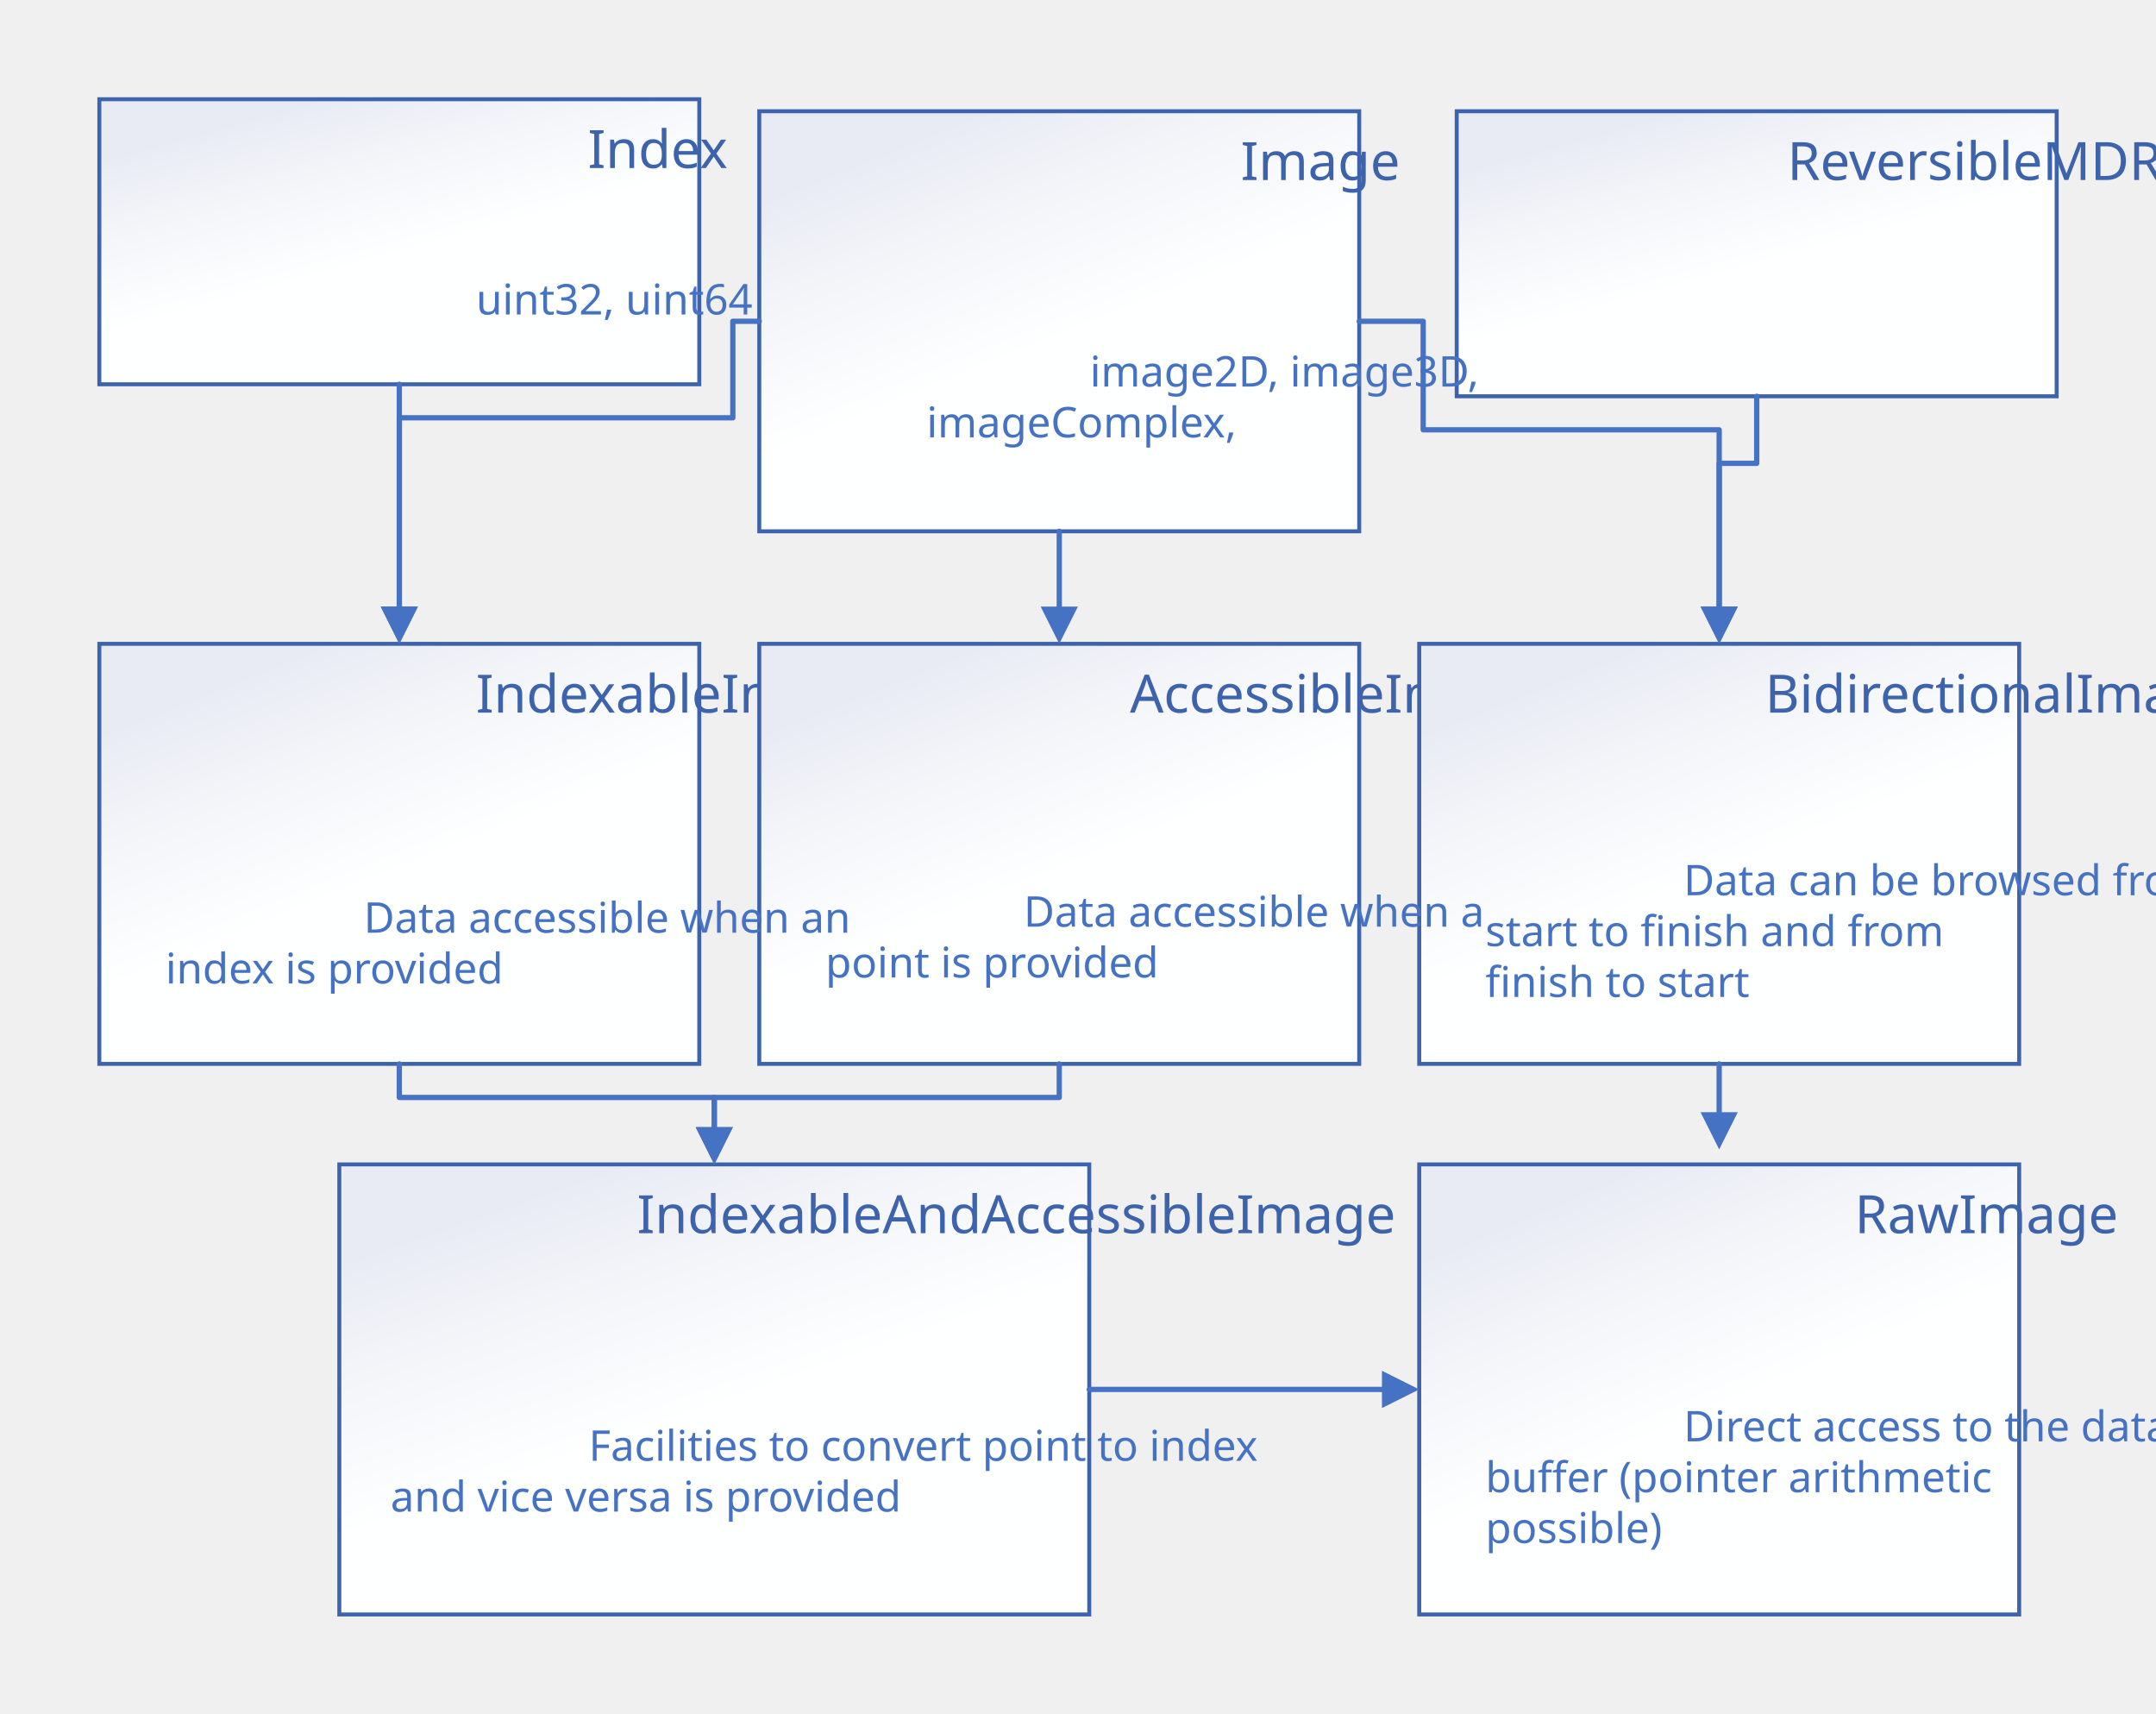
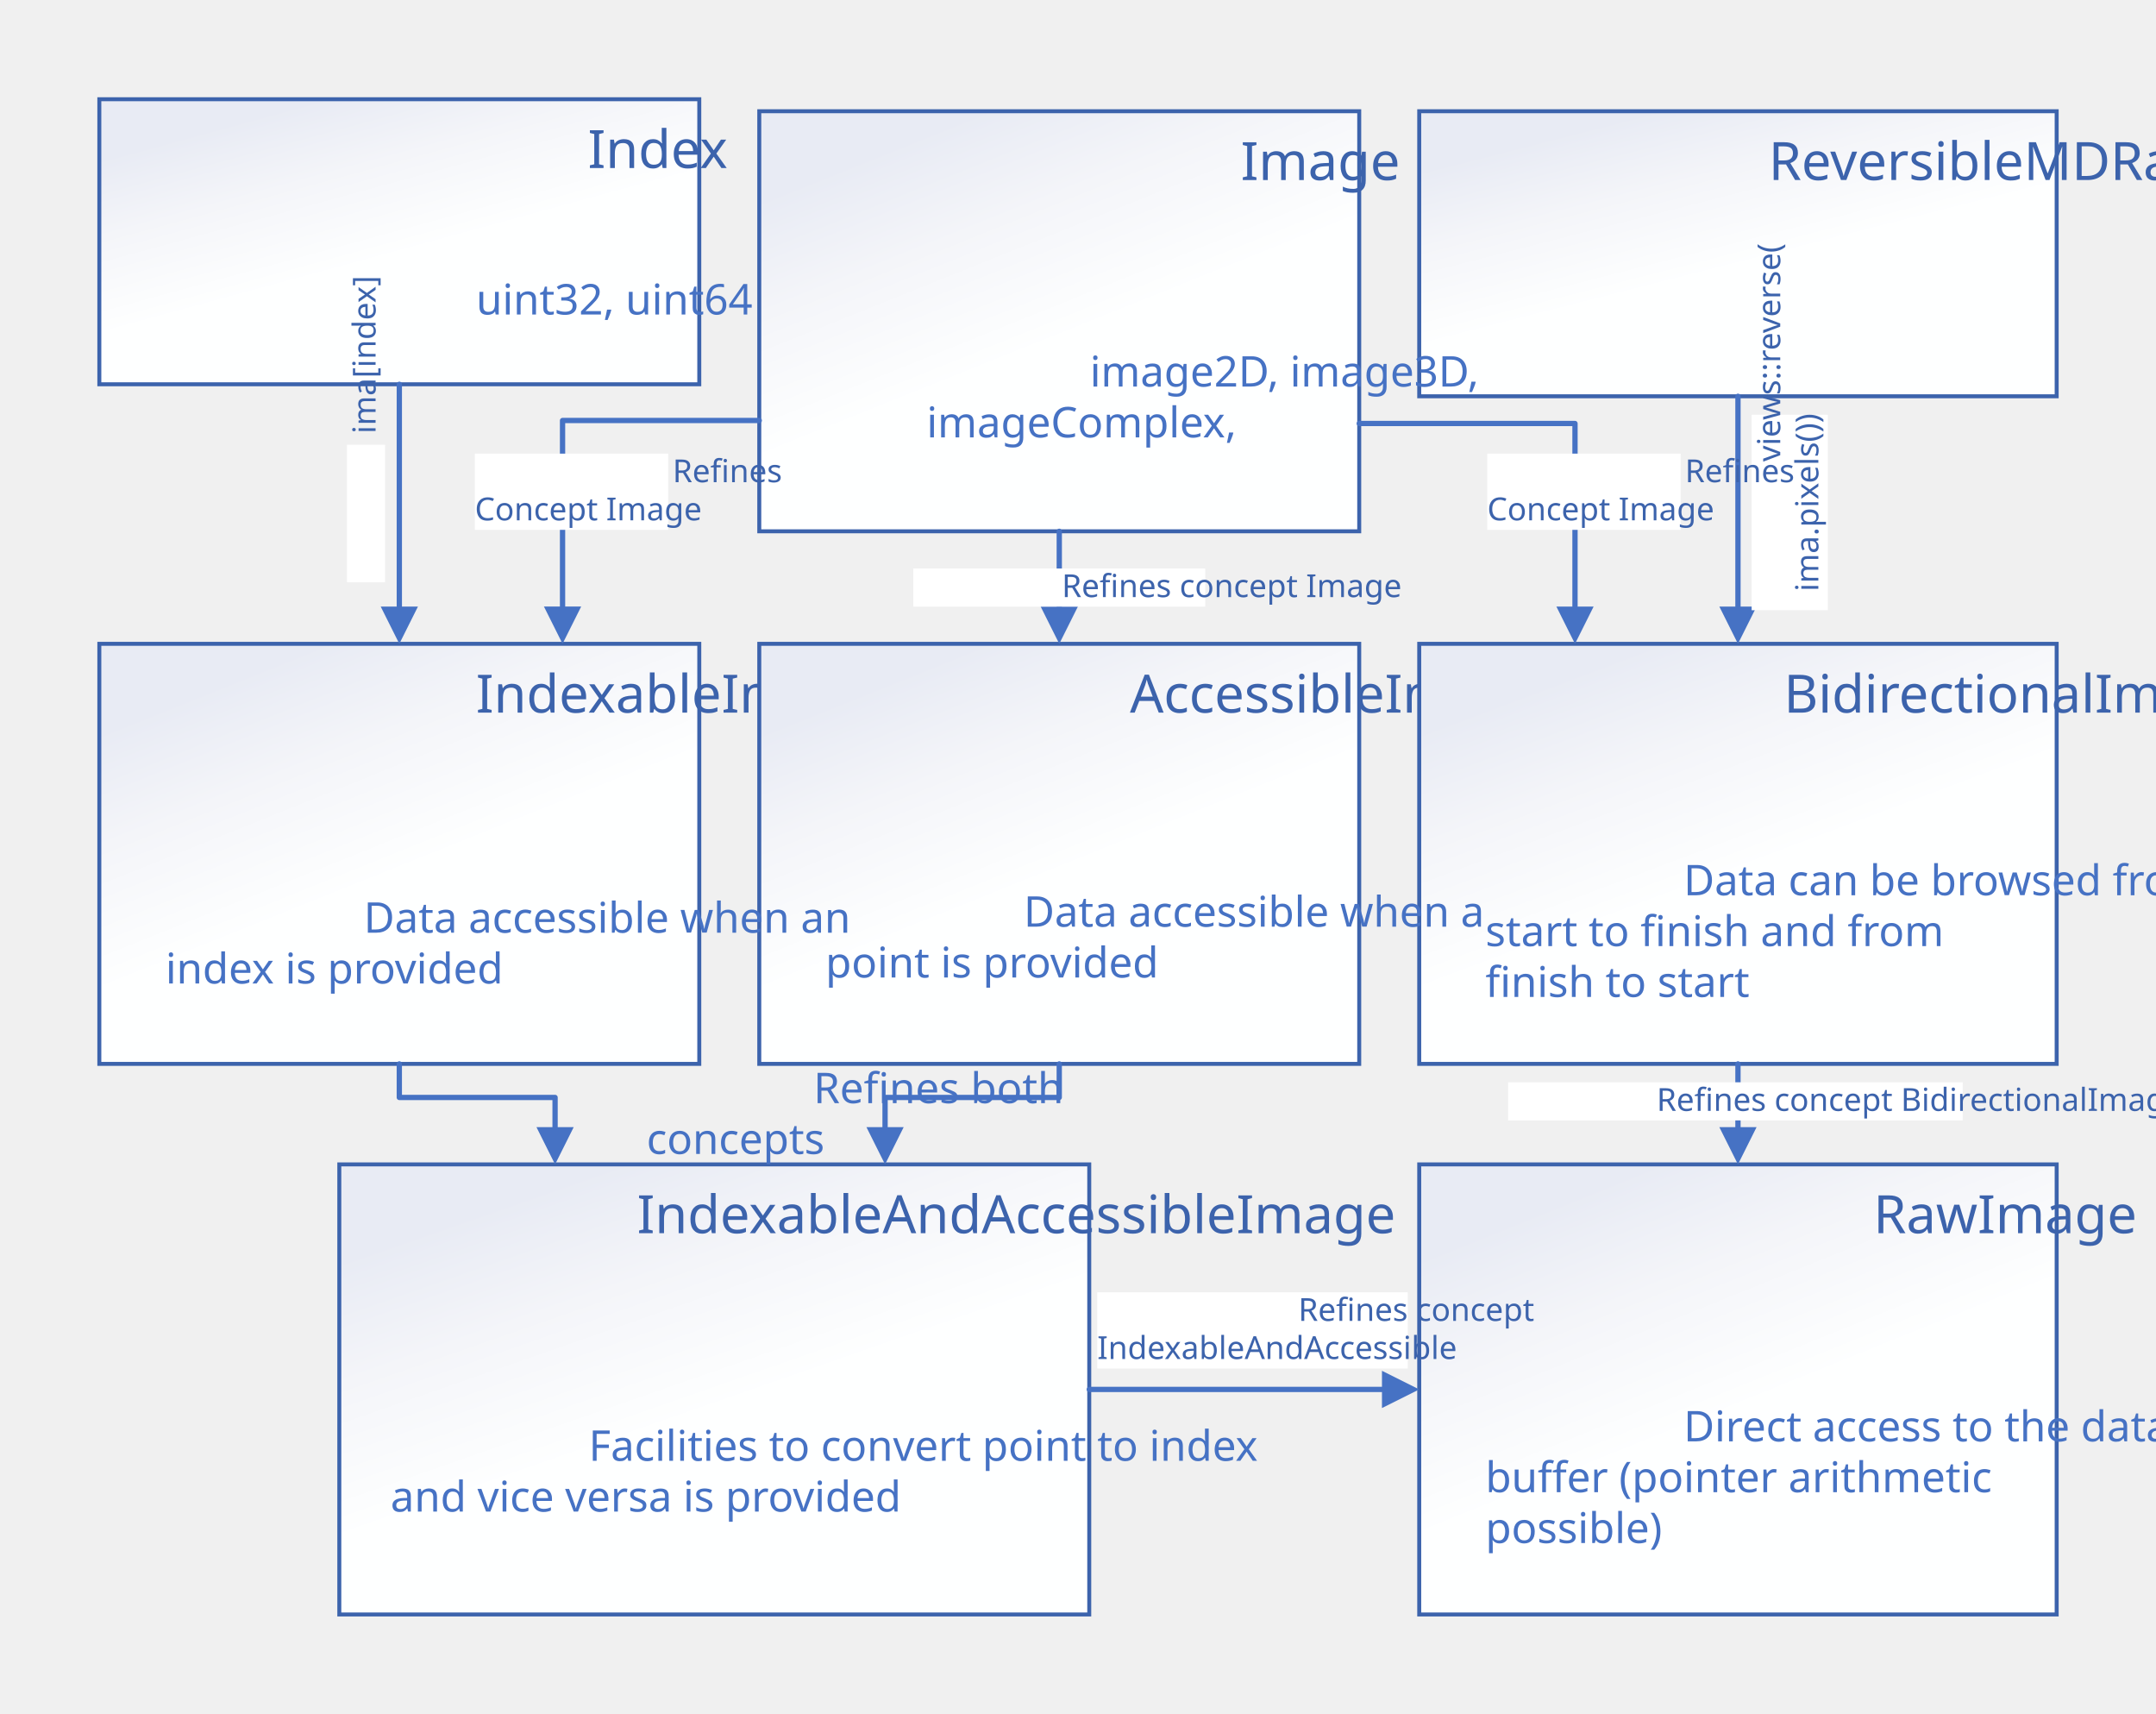
- <svg xmlns="http://www.w3.org/2000/svg" xmlns:ns1="http://schemas.microsoft.com/visio/2003/SVGExtensions/" xmlns:xlink="http://www.w3.org/1999/xlink" width="5.659in" height="4.497in" viewBox="0 0 407.421 323.799" xml:space="preserve" color-interpolation-filters="sRGB" class="st8">
+ <svg xmlns="http://www.w3.org/2000/svg" xmlns:ns1="http://schemas.microsoft.com/visio/2003/SVGExtensions/" xmlns:xlink="http://www.w3.org/1999/xlink" width="5.659in" height="4.497in" viewBox="0 0 407.421 323.799" xml:space="preserve" color-interpolation-filters="sRGB" class="st10">
  <ns1:documentProperties ns1:langID="1036" ns1:metric="true" ns1:viewMarkup="false">
    <ns1:userDefs>
      <ns1:ud ns1:nameU="msvSubprocessMaster" ns1:prompt="" ns1:val="VT4(Rectangle)" />
      <ns1:ud ns1:nameU="msvNoAutoConnect" ns1:val="VT0(1):26" />
    </ns1:userDefs>
  </ns1:documentProperties>
  <style type="text/css">
	
		.st1 {fill:url(#grad0-4);stroke:#3c63ac;stroke-width:0.75}
		.st2 {fill:#3c63ac;font-family:Calibri;font-size:0.833em}
		.st3 {fill:none;stroke:none;stroke-width:0.25}
		.st4 {fill:#4672c4;font-family:Calibri;font-size:0.667em}
		.st5 {font-size:1em}
		.st6 {marker-end:url(#mrkr4-46);stroke:#4672c4;stroke-linecap:round;stroke-linejoin:round;stroke-width:1}
		.st7 {fill:#4672c4;fill-opacity:1;stroke:#4672c4;stroke-opacity:1;stroke-width:0.284}
- 		.st8 {fill:none;fill-rule:evenodd;font-size:12px;overflow:visible;stroke-linecap:square;stroke-miterlimit:3}
+ 		.st8 {fill:#ffffff;stroke:none;stroke-linecap:butt;stroke-width:7.2}
+ 		.st9 {fill:#3c63ac;font-family:Calibri;font-size:0.5em}
+ 		.st10 {fill:none;fill-rule:evenodd;font-size:12px;overflow:visible;stroke-linecap:square;stroke-miterlimit:3}
	
	</style>
  <defs id="Patterns_And_Gradients">
    <linearGradient id="grad0-4" x1="0" y1="0" x2="1" y2="0" gradientTransform="rotate(60 0.5 0.5)">
      <stop offset="0" stop-color="#e8ebf4" stop-opacity="1" />
      <stop offset="0.24" stop-color="#f4f5f9" stop-opacity="1" />
      <stop offset="0.54" stop-color="#feffff" stop-opacity="1" />
    </linearGradient>
  </defs>
  <defs id="Markers">
    <g id="lend4">
      <path d="M 2 1 L 0 0 L 2 -1 L 2 1 " style="stroke:none" />
    </g>
    <marker id="mrkr4-46" class="st7" ns1:arrowType="4" ns1:arrowSize="2" ns1:setback="7.04" refX="-7.04" orient="auto" markerUnits="strokeWidth" overflow="visible">
      <use xlink:href="#lend4" transform="scale(-3.52,-3.52) " />
    </marker>
  </defs>
  <g ns1:mID="0" ns1:index="1" ns1:groupContext="foregroundPage">
    <ns1:userDefs>
      <ns1:ud ns1:nameU="msvThemeOrder" ns1:val="VT0(0):26" />
    </ns1:userDefs>
    <ns1:pageProperties ns1:drawingScale="0.0393701" ns1:pageScale="0.0393701" ns1:drawingUnits="24" ns1:shadowOffsetX="8.50394" ns1:shadowOffsetY="-8.50394" />
    <ns1:layer ns1:name="Lien" ns1:index="0" />
    <g id="shape5-1" ns1:mID="5" ns1:groupContext="shape" transform="translate(18.75,-251.191)">
      <ns1:userDefs>
        <ns1:ud ns1:nameU="visVersion" ns1:val="VT0(15):26" />
        <ns1:ud ns1:nameU="visMasterStencil" ns1:prompt="" ns1:val="VT4(Basic_M.vssx)" />
      </ns1:userDefs>
      <ns1:textBlock ns1:margins="rect(4,4,4,4)" ns1:tabSpace="42.5197" ns1:verticalAlign="0" />
      <ns1:textRect cx="56.693" cy="296.87" width="113.39" height="53.858" />
      <rect x="0" y="269.941" width="113.386" height="53.858" class="st1" />
      <text x="45.53" y="282.94" class="st2" ns1:langID="1036">
        <ns1:paragraph ns1:horizAlign="1" />
        <ns1:tabList />Index</text>
    </g>
    <g id="shape6-6" ns1:mID="6" ns1:groupContext="shape" transform="translate(25.8366,-256.86)">
      <ns1:textBlock ns1:margins="rect(4,4,4,4)" ns1:tabSpace="42.5197" />
      <ns1:textRect cx="49.606" cy="313.878" width="99.22" height="19.843" />
      <rect x="0" y="303.957" width="99.213" height="19.843" class="st3" />
      <text x="26.67" y="316.28" class="st4" ns1:langID="1036">
        <ns1:paragraph ns1:horizAlign="1" />
        <ns1:tabList />uint32, uint64</text>
    </g>
    <g id="shape7-9" ns1:mID="7" ns1:groupContext="shape" transform="translate(143.474,-223.411)">
      <ns1:userDefs>
        <ns1:ud ns1:nameU="visVersion" ns1:val="VT0(15):26" />
        <ns1:ud ns1:nameU="visMasterStencil" ns1:prompt="" ns1:val="VT4(Basic_M.vssx)" />
      </ns1:userDefs>
      <ns1:textBlock ns1:margins="rect(4,4,4,4)" ns1:tabSpace="42.5197" ns1:verticalAlign="0" />
      <ns1:textRect cx="56.693" cy="284.114" width="113.39" height="79.37" />
      <rect x="0" y="244.429" width="113.386" height="79.37" class="st1" />
      <text x="44.2" y="257.43" class="st2" ns1:langID="1036">
        <ns1:paragraph ns1:horizAlign="1" />
        <ns1:tabList />Image</text>
    </g>
    <g id="shape20-13" ns1:mID="20" ns1:groupContext="shape" transform="translate(18.75,-122.781)">
      <ns1:userDefs>
        <ns1:ud ns1:nameU="visVersion" ns1:val="VT0(15):26" />
        <ns1:ud ns1:nameU="visMasterStencil" ns1:prompt="" ns1:val="VT4(Basic_M.vssx)" />
      </ns1:userDefs>
      <ns1:textBlock ns1:margins="rect(4,4,4,4)" ns1:tabSpace="42.5197" ns1:verticalAlign="0" />
      <ns1:textRect cx="56.693" cy="284.114" width="113.39" height="79.37" />
      <rect x="0" y="244.429" width="113.386" height="79.37" class="st1" />
      <text x="24.38" y="257.43" class="st2" ns1:langID="1036">
        <ns1:paragraph ns1:horizAlign="1" />
        <ns1:tabList />IndexableImage</text>
    </g>
    <g id="shape22-17" ns1:mID="22" ns1:groupContext="shape" transform="translate(143.474,-122.781)">
      <ns1:userDefs>
        <ns1:ud ns1:nameU="visVersion" ns1:val="VT0(15):26" />
        <ns1:ud ns1:nameU="visMasterStencil" ns1:prompt="" ns1:val="VT4(Basic_M.vssx)" />
      </ns1:userDefs>
      <ns1:textBlock ns1:margins="rect(4,4,4,4)" ns1:tabSpace="42.5197" ns1:verticalAlign="0" />
      <ns1:textRect cx="56.693" cy="284.114" width="113.39" height="79.37" />
      <rect x="0" y="244.429" width="113.386" height="79.37" class="st1" />
      <text x="23.27" y="257.43" class="st2" ns1:langID="1036">
        <ns1:paragraph ns1:horizAlign="1" />
        <ns1:tabList />AccessibleImage</text>
    </g>
    <g id="shape23-21" ns1:mID="23" ns1:groupContext="shape" transform="translate(268.199,-122.781)">
      <ns1:userDefs>
        <ns1:ud ns1:nameU="visVersion" ns1:val="VT0(15):26" />
        <ns1:ud ns1:nameU="visMasterStencil" ns1:prompt="" ns1:val="VT4(Basic_M.vssx)" />
      </ns1:userDefs>
      <ns1:textBlock ns1:margins="rect(4,4,4,4)" ns1:tabSpace="42.5197" ns1:verticalAlign="0" />
-       <ns1:textRect cx="56.693" cy="284.114" width="113.39" height="79.37" />
-       <rect x="0" y="244.429" width="113.386" height="79.37" class="st1" />
-       <text x="18.59" y="257.43" class="st2" ns1:langID="1036">
+       <ns1:textRect cx="60.236" cy="284.114" width="120.48" height="79.37" />
+       <rect x="0" y="244.429" width="120.472" height="79.37" class="st1" />
+       <text x="22.13" y="257.43" class="st2" ns1:langID="1036">
        <ns1:paragraph ns1:horizAlign="1" />
        <ns1:tabList />BidirectionalImage</text>
    </g>
    <g id="shape24-25" ns1:mID="24" ns1:groupContext="shape" transform="translate(64.1043,-18.75)">
      <ns1:userDefs>
        <ns1:ud ns1:nameU="visVersion" ns1:val="VT0(15):26" />
        <ns1:ud ns1:nameU="visMasterStencil" ns1:prompt="" ns1:val="VT4(Basic_M.vssx)" />
      </ns1:userDefs>
      <ns1:textBlock ns1:margins="rect(4,4,4,4)" ns1:tabSpace="42.5197" ns1:verticalAlign="0" />
      <ns1:textRect cx="70.866" cy="281.28" width="141.74" height="85.039" />
      <rect x="0" y="238.76" width="141.732" height="85.039" class="st1" />
      <text x="9.47" y="251.76" class="st2" ns1:langID="1036">
        <ns1:paragraph ns1:horizAlign="1" />
        <ns1:tabList />IndexableAndAccessibleImage</text>
    </g>
-     <g id="shape25-29" ns1:mID="25" ns1:groupContext="shape" transform="translate(275.285,-248.923)">
-       <ns1:userDefs>
-         <ns1:ud ns1:nameU="visVersion" ns1:val="VT0(15):26" />
-         <ns1:ud ns1:nameU="visMasterStencil" ns1:prompt="" ns1:val="VT4(Basic_M.vssx)" />
-       </ns1:userDefs>
-       <ns1:textBlock ns1:margins="rect(4,4,4,4)" ns1:tabSpace="42.5197" ns1:verticalAlign="0" />
-       <ns1:textRect cx="56.693" cy="296.87" width="113.39" height="53.858" />
-       <rect x="0" y="269.941" width="113.386" height="53.858" class="st1" />
-       <text x="15.71" y="282.94" class="st2" ns1:langID="1036">
+     <g id="shape25-29" ns1:mID="25" ns1:groupContext="shape" transform="translate(268.199,-248.923)">
+       <ns1:userDefs>
+         <ns1:ud ns1:nameU="visVersion" ns1:val="VT0(15):26" />
+         <ns1:ud ns1:nameU="visMasterStencil" ns1:prompt="" ns1:val="VT4(Basic_M.vssx)" />
+       </ns1:userDefs>
+       <ns1:textBlock ns1:margins="rect(4,4,4,4)" ns1:tabSpace="42.5197" ns1:verticalAlign="0" />
+       <ns1:textRect cx="60.236" cy="296.87" width="120.48" height="53.858" />
+       <rect x="0" y="269.941" width="120.472" height="53.858" class="st1" />
+       <text x="19.25" y="282.94" class="st2" ns1:langID="1036">
        <ns1:paragraph ns1:horizAlign="1" />
        <ns1:tabList />ReversibleMDRange</text>
    </g>
    <g id="shape27-33" ns1:mID="27" ns1:groupContext="shape" transform="translate(150.561,-230.64)">
      <ns1:textBlock ns1:margins="rect(4,4,4,4)" ns1:tabSpace="42.5197" />
      <ns1:textRect cx="49.606" cy="306.083" width="99.22" height="35.433" />
      <rect x="0" y="288.366" width="99.213" height="35.433" class="st3" />
      <text x="17.93" y="303.68" class="st4" ns1:langID="1036">
        <ns1:paragraph ns1:horizAlign="1" />
        <ns1:tabList />image2D, image3D, <tspan x="24.53" dy="1.2em" class="st5">imageComplex, </tspan>
      </text>
    </g>
    <g id="shape28-37" ns1:mID="28" ns1:groupContext="shape" transform="translate(268.199,-18.75)">
      <ns1:userDefs>
        <ns1:ud ns1:nameU="visVersion" ns1:val="VT0(15):26" />
        <ns1:ud ns1:nameU="visMasterStencil" ns1:prompt="" ns1:val="VT4(Basic_M.vssx)" />
      </ns1:userDefs>
      <ns1:textBlock ns1:margins="rect(4,4,4,4)" ns1:tabSpace="42.5197" ns1:verticalAlign="0" />
-       <ns1:textRect cx="56.693" cy="281.28" width="113.39" height="85.039" />
-       <rect x="0" y="238.76" width="113.386" height="85.039" class="st1" />
-       <text x="35.52" y="251.76" class="st2" ns1:langID="1036">
+       <ns1:textRect cx="60.236" cy="281.28" width="120.48" height="85.039" />
+       <rect x="0" y="238.76" width="120.472" height="85.039" class="st1" />
+       <text x="39.06" y="251.76" class="st2" ns1:langID="1036">
        <ns1:paragraph ns1:horizAlign="1" />
        <ns1:tabList />RawImage</text>
    </g>
    <g id="shape29-41" ns1:mID="29" ns1:groupContext="shape" ns1:layerMember="0" transform="translate(193.081,-223.411)">
+       <ns1:textBlock ns1:margins="rect(4,4,4,4)" ns1:tabSpace="42.5197" />
+       <ns1:textRect cx="7.087" cy="334.429" width="64.54" height="15.204" />
      <path d="M7.09 323.8 L7.09 338.02" class="st6" />
-     </g>
-     <g id="shape30-47" ns1:mID="30" ns1:groupContext="shape" ns1:layerMember="0" transform="translate(335.522,-248.923)">
-       <path d="M-3.54 323.8 L-3.54 336.47 L-10.63 336.47 L-10.63 363.53" class="st6" />
-     </g>
-     <g id="shape31-52" ns1:mID="31" ns1:groupContext="shape" ns1:layerMember="0" transform="translate(256.86,-263.096)">
-       <path d="M0 323.8 L12.09 323.8 L12.09 344.31 L68.03 344.31 L68.03 377.7" class="st6" />
+       <rect ns1:rectContext="textBkgnd" x="-20.5" y="330.829" width="55.174" height="7.2" class="st8" />
+       <text x="-20.5" y="336.23" class="st9" ns1:langID="1036">
+         <ns1:paragraph ns1:horizAlign="1" />
+         <ns1:tabList />Refines concept Image</text>
+     </g>
+     <g id="shape30-49" ns1:mID="30" ns1:groupContext="shape" ns1:layerMember="0" transform="translate(321.348,-248.923)">
+       <ns1:textBlock ns1:margins="rect(4,4,4,4)" ns1:tabSpace="42.5197" />
+       <ns1:textRect cx="16.877" cy="345.757" width="46.3" height="22.403" transform="rotate(-90)" />
+       <path d="M7.09 323.8 L7.09 363.53" class="st6" />
+       <rect ns1:rectContext="textBkgnd" x="-364.224" y="9.677" width="36.934" height="14.4" transform="rotate(-90)" class="st8" />
+       <text x="-364.22" y="15.08" transform="rotate(-90)" class="st9" ns1:langID="1036">
+         <ns1:paragraph ns1:horizAlign="1" />
+         <ns1:tabList />views::reverse(<ns1:newlineChar />
+         <tspan x="-360.68" dy="1.2em" class="st5">ima.pixels())</tspan>
+       </text>
    </g>
    <g id="shape32-57" ns1:mID="32" ns1:groupContext="shape" ns1:layerMember="0" transform="translate(68.3563,-251.191)">
+       <ns1:textBlock ns1:margins="rect(4,4,4,4)" ns1:tabSpace="42.5197" />
+       <ns1:textRect cx="0.795" cy="348.219" width="35.35" height="15.204" transform="rotate(-90)" />
      <path d="M7.09 323.8 L7.09 365.8" class="st6" />
-     </g>
-     <g id="shape34-62" ns1:mID="34" ns1:groupContext="shape" ns1:layerMember="0" transform="translate(143.474,-263.096)">
-       <path d="M0 323.8 L-5 323.8 L-5 342.04 L-68.03 342.04 L-68.03 377.7" class="st6" />
-     </g>
-     <g id="shape35-67" ns1:mID="35" ns1:groupContext="shape" ns1:layerMember="0" transform="translate(75.4429,-122.781)">
-       <path d="M0 323.8 L0 330.14 L59.53 330.14 L59.53 335.75" class="st6" />
-     </g>
-     <g id="shape36-72" ns1:mID="36" ns1:groupContext="shape" ns1:layerMember="0" transform="translate(200.167,-122.781)">
-       <path d="M0 323.8 L0 330.14 L-65.2 330.14 L-65.2 335.75" class="st6" />
-     </g>
-     <g id="shape37-77" ns1:mID="37" ns1:groupContext="shape" ns1:layerMember="0" transform="translate(205.837,-54.1831)">
+       <rect ns1:rectContext="textBkgnd" x="-361.213" y="-2.805" width="25.989" height="7.2" transform="rotate(-90)" class="st8" />
+       <text x="-361.21" y="2.6" transform="rotate(-90)" class="st9" ns1:langID="1036">
+         <ns1:paragraph ns1:horizAlign="1" />
+         <ns1:tabList />ima[index]</text>
+     </g>
+     <g id="shape34-64" ns1:mID="34" ns1:groupContext="shape" ns1:layerMember="0" transform="translate(143.474,-244.346)">
+       <ns1:textBlock ns1:margins="rect(4,4,4,4)" ns1:tabSpace="42.5197" />
+       <ns1:textRect cx="-35.483" cy="337.259" width="45.91" height="22.403" />
+       <path d="M0 323.8 L-37.18 323.8 L-37.18 358.95" class="st6" />
+       <rect ns1:rectContext="textBkgnd" x="-53.755" y="330.059" width="36.544" height="14.4" class="st8" />
+       <text x="-44.45" y="335.46" class="st9" ns1:langID="1036">
+         <ns1:paragraph ns1:horizAlign="1" />
+         <ns1:tabList />Refines<ns1:newlineChar />
+         <tspan x="-53.75" dy="1.2em" class="st5">Concept Image</tspan>
+       </text>
+     </g>
+     <g id="shape35-72" ns1:mID="35" ns1:groupContext="shape" ns1:layerMember="0" transform="translate(75.4429,-122.781)">
+       <path d="M0 323.8 L0 330.14 L29.44 330.14 L29.44 335.75" class="st6" />
+     </g>
+     <g id="shape36-77" ns1:mID="36" ns1:groupContext="shape" ns1:layerMember="0" transform="translate(200.167,-122.781)">
+       <path d="M0 323.8 L0 330.14 L-32.92 330.14 L-32.92 335.75" class="st6" />
+     </g>
+     <g id="shape37-82" ns1:mID="37" ns1:groupContext="shape" ns1:layerMember="0" transform="translate(205.837,-54.1831)">
+       <ns1:textBlock ns1:margins="rect(4,4,4,4)" ns1:tabSpace="42.5197" />
+       <ns1:textRect cx="30.852" cy="305.562" width="68.05" height="22.403" />
      <path d="M0 316.71 L55.32 316.71" class="st6" />
-     </g>
-     <g id="shape38-82" ns1:mID="38" ns1:groupContext="shape" ns1:layerMember="0" transform="translate(331.978,-122.781)">
-       <path d="M-7.09 323.8 L-7.09 332.92" class="st6" />
-     </g>
-     <g id="shape39-87" ns1:mID="39" ns1:groupContext="shape" transform="translate(27.2539,-129.301)">
+       <rect ns1:rectContext="textBkgnd" x="1.512" y="298.362" width="58.68" height="14.4" class="st8" />
+       <text x="11.44" y="303.76" class="st9" ns1:langID="1036">
+         <ns1:paragraph ns1:horizAlign="1" />
+         <ns1:tabList />Refines concept<ns1:newlineChar />
+         <tspan x="1.51" dy="1.2em" class="st5">IndexableAndAccessible</tspan>
+       </text>
+     </g>
+     <g id="shape38-90" ns1:mID="38" ns1:groupContext="shape" ns1:layerMember="0" transform="translate(321.348,-122.781)">
+       <ns1:textBlock ns1:margins="rect(4,4,4,4)" ns1:tabSpace="42.5197" />
+       <ns1:textRect cx="6.606" cy="330.875" width="95.28" height="15.204" />
+       <path d="M7.09 323.8 L7.09 335.75" class="st6" />
+       <rect ns1:rectContext="textBkgnd" x="-36.349" y="327.276" width="85.911" height="7.2" class="st8" />
+       <text x="-36.35" y="332.68" class="st9" ns1:langID="1036">
+         <ns1:paragraph ns1:horizAlign="1" />
+         <ns1:tabList />Refines concept BidirectionalImage</text>
+     </g>
+     <g id="shape39-97" ns1:mID="39" ns1:groupContext="shape" transform="translate(27.2539,-129.301)">
      <ns1:textBlock ns1:margins="rect(4,4,4,4)" ns1:tabSpace="42.5197" />
      <ns1:textRect cx="48.189" cy="307.925" width="96.38" height="31.748" />
      <rect x="0" y="292.051" width="96.378" height="31.748" class="st3" />
      <text x="4" y="305.53" class="st4" ns1:langID="1036">
        <ns1:paragraph />
        <ns1:tabList />Data accessible when an <tspan x="4" dy="1.2em" class="st5">index is provided</tspan>
      </text>
    </g>
-     <g id="shape40-91" ns1:mID="40" ns1:groupContext="shape" transform="translate(151.978,-130.435)">
+     <g id="shape40-101" ns1:mID="40" ns1:groupContext="shape" transform="translate(151.978,-130.435)">
      <ns1:textBlock ns1:margins="rect(4,4,4,4)" ns1:tabSpace="42.5197" />
      <ns1:textRect cx="48.189" cy="307.925" width="96.38" height="31.748" />
      <rect x="0" y="292.051" width="96.378" height="31.748" class="st3" />
      <text x="4" y="305.53" class="st4" ns1:langID="1036">
        <ns1:paragraph />
        <ns1:tabList />Data accessible when a <tspan x="4" dy="1.2em" class="st5">point is provided</tspan>
      </text>
    </g>
-     <g id="shape41-95" ns1:mID="41" ns1:groupContext="shape" transform="translate(276.703,-131.569)">
+     <g id="shape41-105" ns1:mID="41" ns1:groupContext="shape" transform="translate(276.703,-131.569)">
      <ns1:textBlock ns1:margins="rect(4,4,4,4)" ns1:tabSpace="42.5197" />
      <ns1:textRect cx="48.189" cy="307.925" width="96.38" height="31.748" />
      <rect x="0" y="292.051" width="96.378" height="31.748" class="st3" />
      <text x="4" y="300.73" class="st4" ns1:langID="1036">
        <ns1:paragraph />
        <ns1:tabList />Data can be browsed from <tspan x="4" dy="1.2em" class="st5">start to finish and from </tspan>
        <tspan x="4" dy="1.2em" class="st5">finish to start</tspan>
      </text>
    </g>
-     <g id="shape42-100" ns1:mID="42" ns1:groupContext="shape" transform="translate(69.7736,-29.5217)">
+     <g id="shape42-110" ns1:mID="42" ns1:groupContext="shape" transform="translate(69.7736,-29.5217)">
      <ns1:textBlock ns1:margins="rect(4,4,4,4)" ns1:tabSpace="42.5197" />
      <ns1:textRect cx="65.197" cy="307.925" width="130.4" height="31.748" />
      <rect x="0" y="292.051" width="130.394" height="31.748" class="st3" />
      <text x="4" y="305.53" class="st4" ns1:langID="1036">
        <ns1:paragraph />
        <ns1:tabList />Facilities to convert point to index <tspan x="4" dy="1.2em" class="st5">and vice versa is provided</tspan>
      </text>
    </g>
-     <g id="shape43-104" ns1:mID="43" ns1:groupContext="shape" transform="translate(276.703,-28.3878)">
+     <g id="shape43-114" ns1:mID="43" ns1:groupContext="shape" transform="translate(276.703,-28.3878)">
      <ns1:textBlock ns1:margins="rect(4,4,4,4)" ns1:tabSpace="42.5197" />
      <ns1:textRect cx="48.189" cy="307.925" width="96.38" height="31.748" />
      <rect x="0" y="292.051" width="96.378" height="31.748" class="st3" />
      <text x="4" y="300.73" class="st4" ns1:langID="1036">
        <ns1:paragraph />
        <ns1:tabList />Direct access to the data <tspan x="4" dy="1.2em" class="st5">buffer (pointer arithmetic </tspan>
        <tspan x="4" dy="1.2em" class="st5">possible)</tspan>
      </text>
    </g>
+     <g id="shape45-119" ns1:mID="45" ns1:groupContext="shape" ns1:layerMember="0" transform="translate(256.86,-243.78)">
+       <ns1:textBlock ns1:margins="rect(4,4,4,4)" ns1:tabSpace="42.5197" />
+       <ns1:textRect cx="42.47" cy="336.692" width="45.91" height="22.403" />
+       <path d="M0 323.8 L40.78 323.8 L40.78 358.39" class="st6" />
+       <rect ns1:rectContext="textBkgnd" x="24.198" y="329.492" width="36.544" height="14.4" class="st8" />
+       <text x="33.5" y="334.89" class="st9" ns1:langID="1036">
+         <ns1:paragraph ns1:horizAlign="1" />
+         <ns1:tabList />Refines<ns1:newlineChar />
+         <tspan x="24.2" dy="1.2em" class="st5">Concept Image</tspan>
+       </text>
+     </g>
+     <g id="shape47-127" ns1:mID="47" ns1:groupContext="shape" transform="translate(110.551,-109.134)">
+       <ns1:textBlock ns1:margins="rect(4,4,4,4)" ns1:tabSpace="42.5197" />
+       <ns1:textRect cx="26.221" cy="319.972" width="52.45" height="7.654" />
+       <rect x="0" y="316.146" width="52.441" height="7.654" class="st3" />
+       <text x="5.71" y="317.57" class="st4" ns1:langID="1036">
+         <ns1:paragraph ns1:horizAlign="1" />
+         <ns1:tabList />Refines both<ns1:newlineChar />
+         <tspan x="11.63" dy="1.2em" class="st5">concepts</tspan>
+       </text>
+     </g>
  </g>
</svg>
